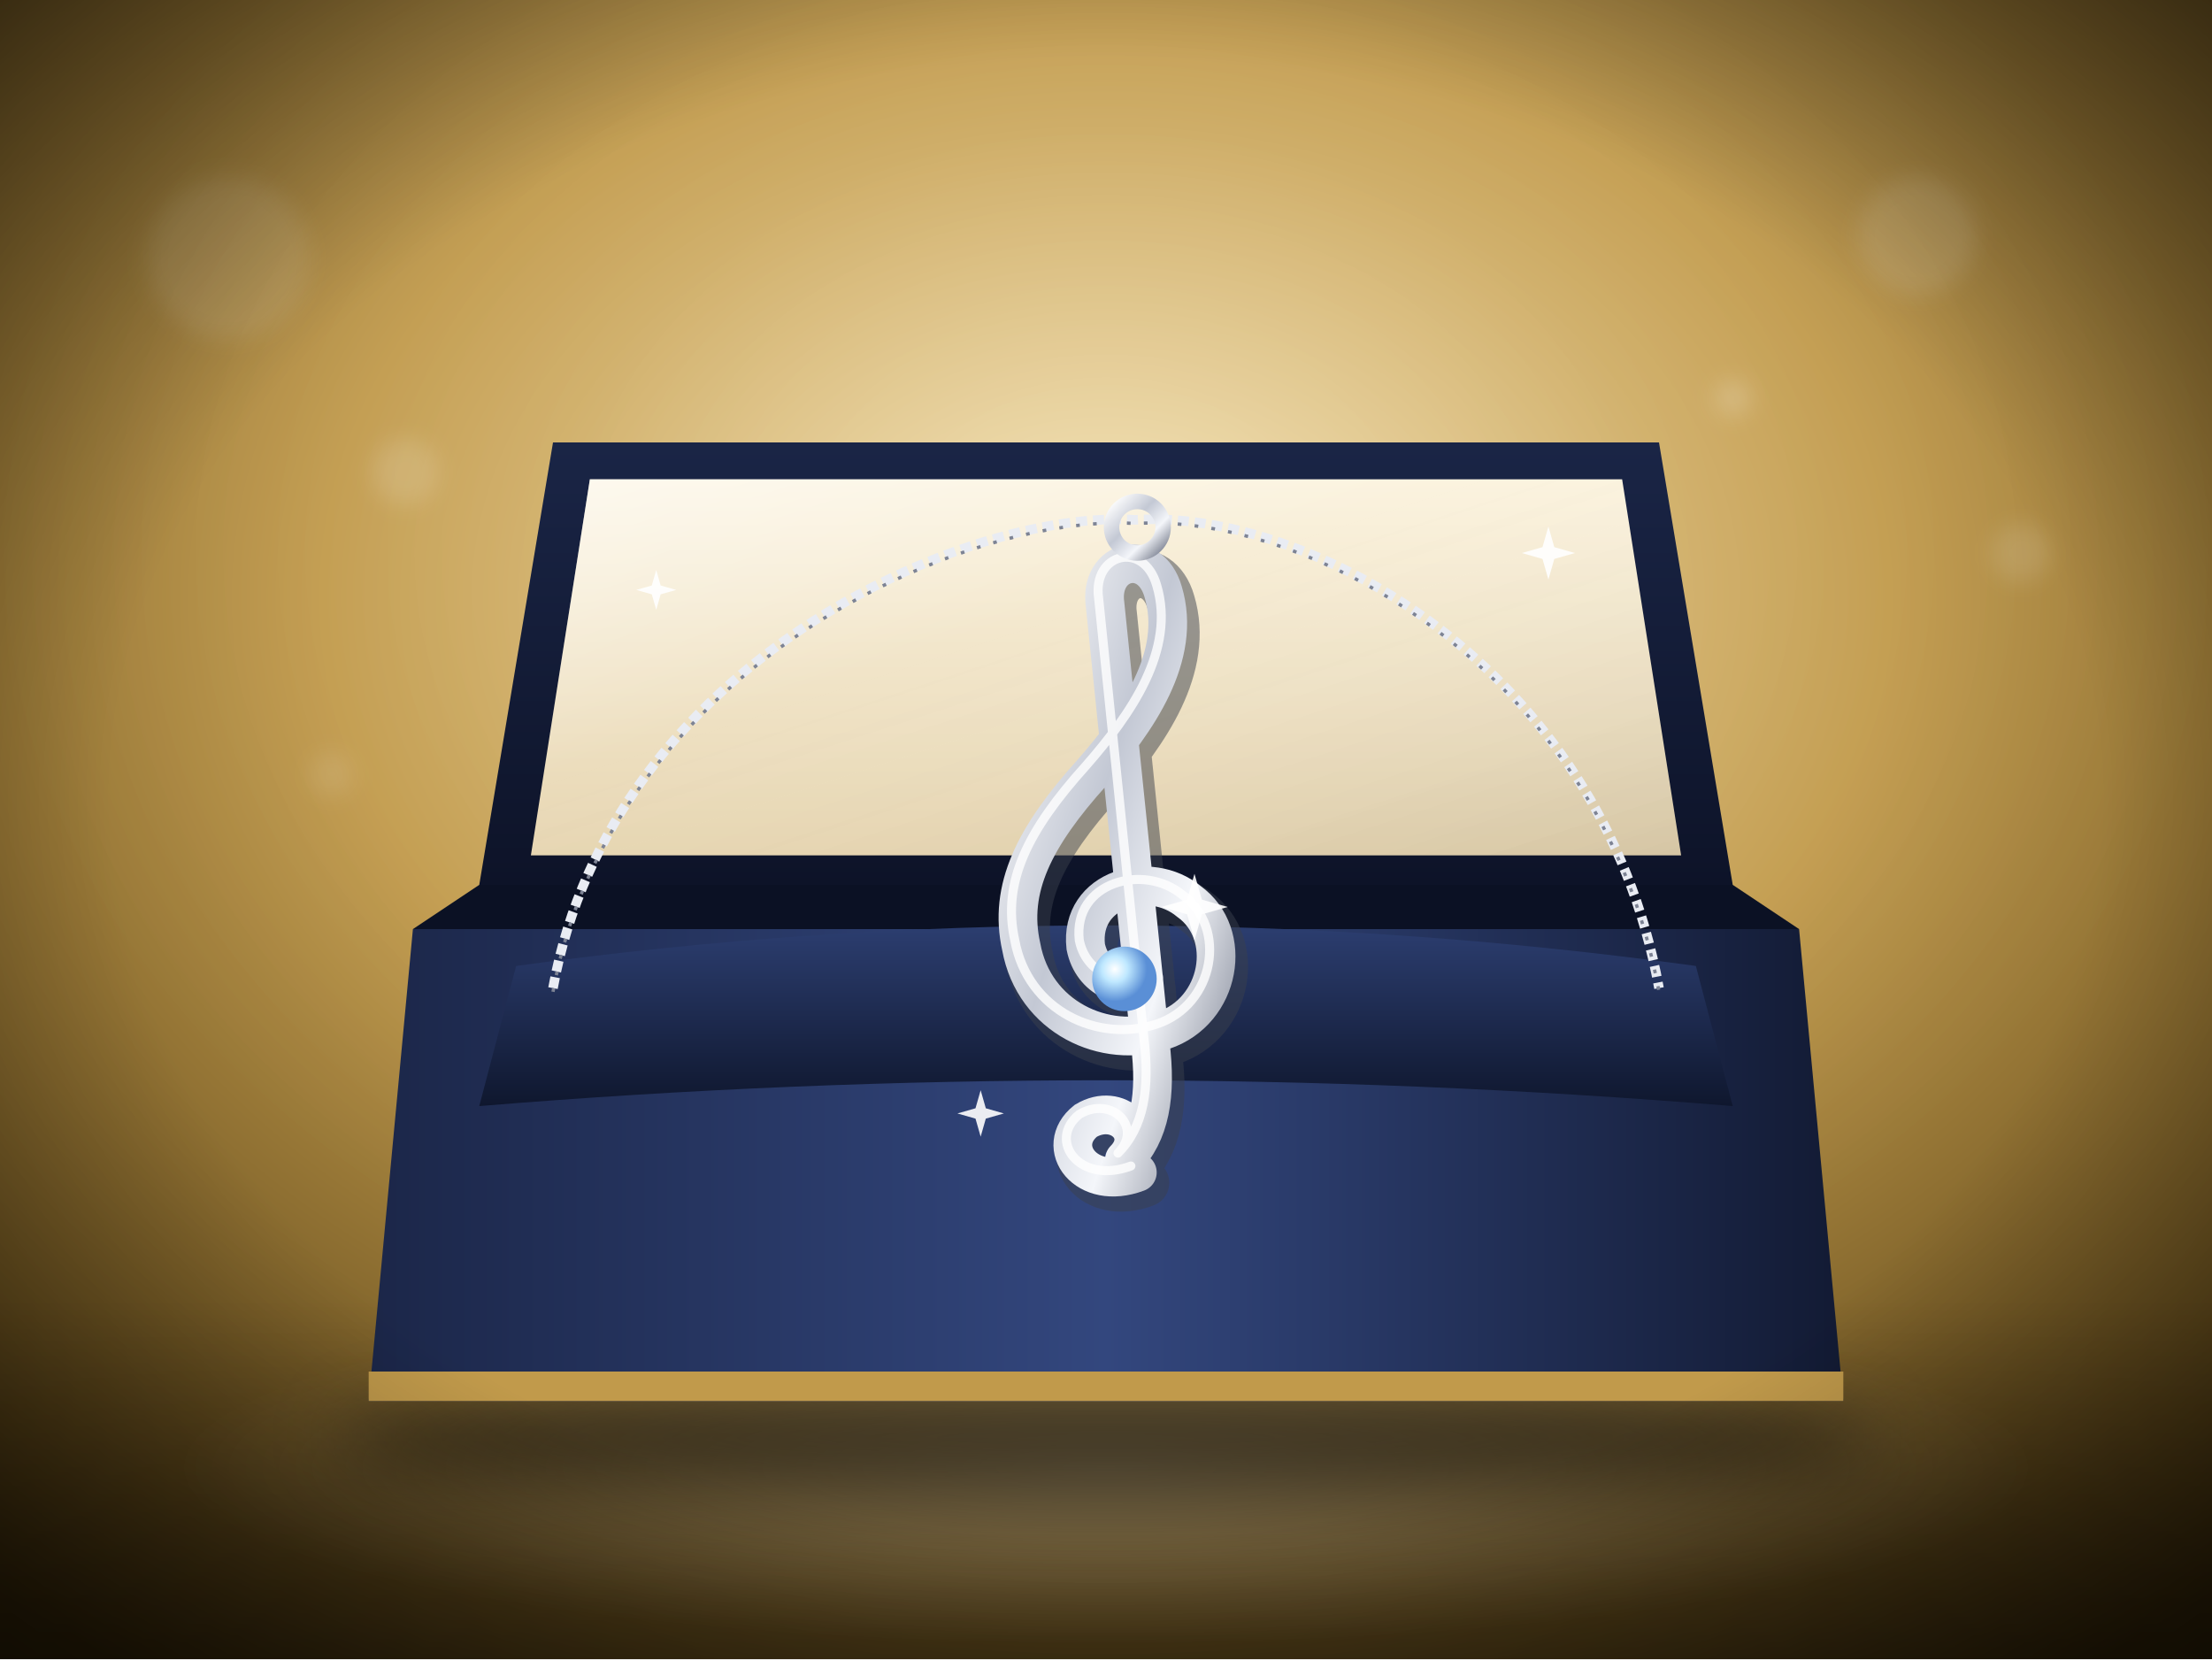
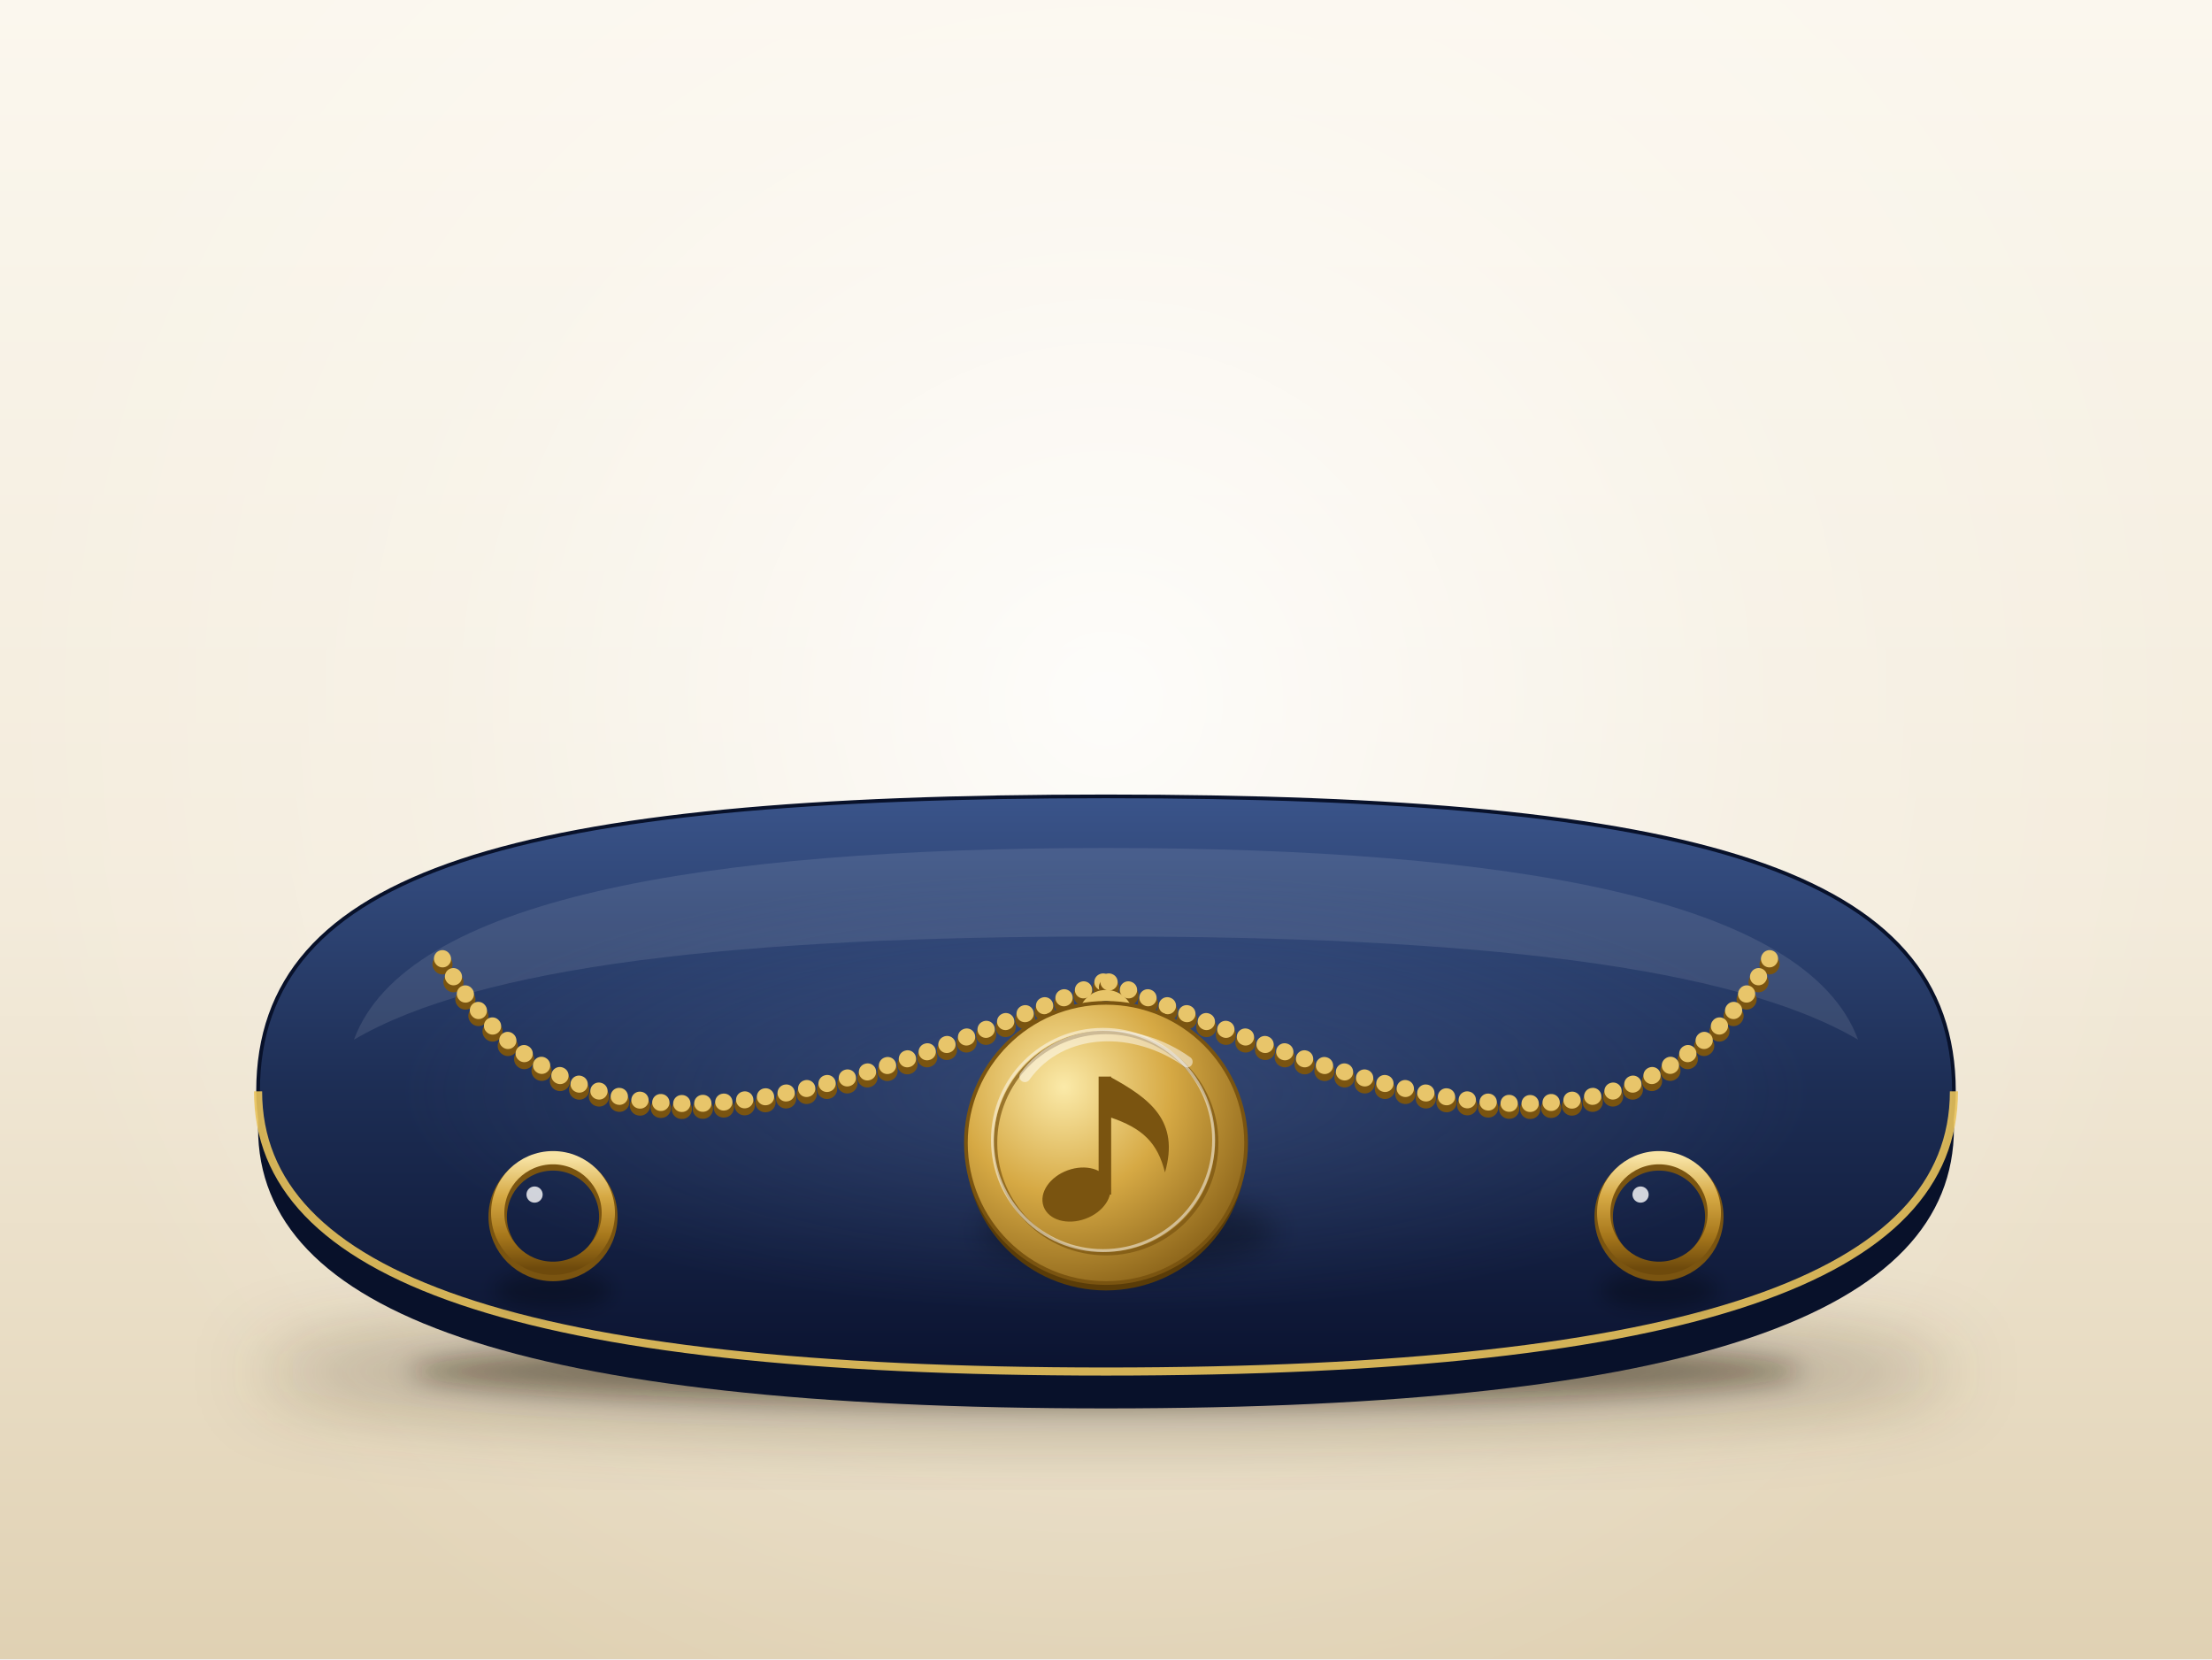
<svg xmlns="http://www.w3.org/2000/svg" viewBox="0 0 600 450" width="600" height="450" role="img">
  <defs>
-     <radialGradient id="r1" cx="0.5" cy="0.36" r="0.78">
-       <stop offset="0" stop-color="#f3dca2" />
-       <stop offset="0.45" stop-color="#c19a4b" />
-       <stop offset="1" stop-color="#3e2c0a" />
+     <linearGradient id="jewelry1" x1="0" y1="0" x2="0" y2="1">
+       <stop offset="0" stop-color="#4a4d58" />
+       <stop offset="0.25" stop-color="#23252c" />
+       <stop offset="0.7" stop-color="#0d0e12" />
+       <stop offset="1" stop-color="#050507" />
+     </linearGradient>
+     <linearGradient id="jewelry2" x1="0" y1="0" x2="1" y2="0">
+       <stop offset="0" stop-color="#050507" />
+       <stop offset="0.4" stop-color="#3a3d47" />
+       <stop offset="0.55" stop-color="#4b4e5a" />
+       <stop offset="1" stop-color="#0a0a0d" />
+     </linearGradient>
+     <linearGradient id="jewelry3" x1="0" y1="0" x2="1" y2="0">
+       <stop offset="0" stop-color="#7d818b" />
+       <stop offset="0.2" stop-color="#d9dce2" />
+       <stop offset="0.45" stop-color="#f6f7f9" />
+       <stop offset="0.7" stop-color="#b2b6bf" />
+       <stop offset="1" stop-color="#7a7e88" />
+     </linearGradient>
+     <linearGradient id="jewelry4" x1="0" y1="0" x2="0" y2="1">
+       <stop offset="0" stop-color="#f4f5f7" />
+       <stop offset="0.5" stop-color="#c3c6cd" />
+       <stop offset="1" stop-color="#868a94" />
+     </linearGradient>
+     <linearGradient id="jewelry5" x1="0" y1="0" x2="0" y2="1">
+       <stop offset="0" stop-color="#f7e3a4" />
+       <stop offset="0.35" stop-color="#d6a944" />
+       <stop offset="0.7" stop-color="#a8781c" />
+       <stop offset="1" stop-color="#6e4a0c" />
+     </linearGradient>
+     <linearGradient id="jewelry6" x1="0" y1="0" x2="1" y2="0">
+       <stop offset="0" stop-color="#7a5410" />
+       <stop offset="0.3" stop-color="#e8c56a" />
+       <stop offset="0.5" stop-color="#fbeaa9" />
+       <stop offset="0.75" stop-color="#c1912f" />
+       <stop offset="1" stop-color="#7a5410" />
+     </linearGradient>
+     <linearGradient id="jewelry7" x1="0" y1="0" x2="0" y2="1">
+       <stop offset="0" stop-color="#33497a" />
+       <stop offset="0.45" stop-color="#1d2e55" />
+       <stop offset="1" stop-color="#0d1730" />
+     </linearGradient>
+     <linearGradient id="jewelry8" x1="0" y1="0" x2="1" y2="0">
+       <stop offset="0" stop-color="#0d1730" />
+       <stop offset="0.5" stop-color="#2b4272" />
+       <stop offset="1" stop-color="#0d1730" />
+     </linearGradient>
+     <linearGradient id="jewelry9" x1="0" y1="0" x2="0" y2="1">
+       <stop offset="0" stop-color="#FBF7EE" />
+       <stop offset="0.55" stop-color="#F3EBDB" />
+       <stop offset="0.8" stop-color="#E9DDC5" />
+       <stop offset="1" stop-color="#E0D1B3" />
+     </linearGradient>
+     <radialGradient id="jewelry10" cx="300" cy="190" r="300" gradientUnits="userSpaceOnUse">
+       <stop offset="0" stop-color="#fff" stop-opacity="0.85" />
+       <stop offset="0.6" stop-color="#fff" stop-opacity="0.2" />
+       <stop offset="1" stop-color="#fff" stop-opacity="0" />
    </radialGradient>
-     <radialGradient id="r2" cx="0.5" cy="0.5" r="0.5">
-       <stop offset="0" stop-color="#ffffff" stop-opacity="0.3" />
-       <stop offset="0.5" stop-color="#ffffff" stop-opacity="0.08" />
-       <stop offset="1" stop-color="#ffffff" stop-opacity="0" />
-     </radialGradient>
-     <linearGradient id="l3" x1="0" y1="352" x2="0" y2="450" gradientUnits="userSpaceOnUse">
-       <stop offset="0" stop-color="#000" stop-opacity="0" />
-       <stop offset="1" stop-color="#000" stop-opacity="0.38" />
-     </linearGradient>
-     <radialGradient id="r4" cx="0.5" cy="0.5" r="0.5">
-       <stop offset="0" stop-color="#ffffff" stop-opacity="0.22" />
-       <stop offset="1" stop-color="#ffffff" stop-opacity="0" />
-     </radialGradient>
-     <filter id="f5" x="-50%" y="-50%" width="200%" height="200%">
-       <feGaussianBlur stdDeviation="3" />
-     </filter>
-     <filter id="f6" x="-50%" y="-50%" width="200%" height="200%">
+     <filter id="jewelry11" x="-50%" y="-50%" width="200%" height="200%">
      <feGaussianBlur stdDeviation="10" />
    </filter>
-     <linearGradient id="l7" x1="0" y1="0" x2="0" y2="1">
-       <stop offset="0" stop-color="#2c3e70" />
-       <stop offset="1" stop-color="#0f172e" />
+     <filter id="jewelry12" x="-50%" y="-50%" width="200%" height="200%">
+       <feGaussianBlur stdDeviation="3.5" />
+     </filter>
+     <linearGradient id="jewelry13" x1="0" y1="0" x2="0" y2="1">
+       <stop offset="0" stop-color="#3a548a" />
+       <stop offset="0.5" stop-color="#1d2e55" />
+       <stop offset="1" stop-color="#0b1330" />
    </linearGradient>
-     <linearGradient id="l8" x1="0" y1="0" x2="0" y2="1">
-       <stop offset="0" stop-color="#1a2546" />
-       <stop offset="1" stop-color="#0d1328" />
-     </linearGradient>
-     <linearGradient id="l9" x1="0" y1="0" x2="0" y2="1">
-       <stop offset="0" stop-color="#fbf3df" />
-       <stop offset="1" stop-color="#e7d6b2" />
-     </linearGradient>
-     <linearGradient id="l10" x1="0" y1="0" x2="1" y2="1">
-       <stop offset="0" stop-color="#fff" stop-opacity="0.5" />
-       <stop offset="0.4" stop-color="#fff" stop-opacity="0" />
-       <stop offset="1" stop-color="#000" stop-opacity="0.08" />
-     </linearGradient>
-     <linearGradient id="l11" x1="0" y1="0" x2="1" y2="0">
-       <stop offset="0" stop-color="#1b2648" />
-       <stop offset="0.5" stop-color="#33477e" />
-       <stop offset="1" stop-color="#121a33" />
-     </linearGradient>
-     <linearGradient id="l12" x1="0" y1="0" x2="1" y2="1">
-       <stop offset="0" stop-color="#ffffff" />
-       <stop offset="0.4" stop-color="#c3c8d4" />
-       <stop offset="0.7" stop-color="#f4f6fa" />
-       <stop offset="1" stop-color="#7c8292" />
-     </linearGradient>
-     <radialGradient id="r13" cx="0.35" cy="0.35" r="0.5">
-       <stop offset="0" stop-color="#ffffff" />
-       <stop offset="0.4" stop-color="#bfe8ff" />
-       <stop offset="1" stop-color="#5a8fd6" />
+     <radialGradient id="jewelry14" cx="0.5" cy="0.5" r="0.5">
+       <stop offset="0" stop-color="#6a85c0" stop-opacity="0.28" />
+       <stop offset="1" stop-color="#6a85c0" stop-opacity="0" />
    </radialGradient>
-     <radialGradient id="r14" cx="0.5" cy="0.48" r="0.72">
-       <stop offset="0" stop-color="#000" stop-opacity="0" />
-       <stop offset="0.62" stop-color="#000" stop-opacity="0" />
-       <stop offset="1" stop-color="#000" stop-opacity="0.55" />
+     <filter id="jewelry15" x="-50%" y="-50%" width="200%" height="200%">
+       <feGaussianBlur stdDeviation="4" />
+     </filter>
+     <radialGradient id="jewelry16" cx="0.35" cy="0.3" r="0.85">
+       <stop offset="0" stop-color="#fbeaa9" />
+       <stop offset="0.45" stop-color="#d6a944" />
+       <stop offset="1" stop-color="#7a5410" />
    </radialGradient>
+     <filter id="jewelry17" x="-50%" y="-50%" width="200%" height="200%">
+       <feGaussianBlur stdDeviation="2.5" />
+     </filter>
+     <filter id="jewelry18" x="-50%" y="-50%" width="200%" height="200%">
+       <feGaussianBlur stdDeviation="2.5" />
+     </filter>
  </defs>
-   <rect width="600" height="450" fill="url(#r1)" />
-   <ellipse cx="300" cy="150" rx="300" ry="230" fill="url(#r2)" />
-   <rect y="352" width="600" height="98" fill="url(#l3)" />
-   <ellipse cx="300" cy="398" rx="250" ry="48" fill="url(#r4)" />
-   <g filter="url(#f5)" fill="#fff">
-     <circle cx="62" cy="70" r="22" opacity="0.1" />
-     <circle cx="110" cy="128" r="9" opacity="0.14" />
-     <circle cx="520" cy="64" r="16" opacity="0.12" />
-     <circle cx="548" cy="150" r="8" opacity="0.12" />
-     <circle cx="470" cy="108" r="5" opacity="0.18" />
-     <circle cx="90" cy="210" r="6" opacity="0.1" />
+   <rect width="600" height="450" fill="url(#jewelry9)" />
+   <rect width="600" height="450" fill="url(#jewelry10)" />
+   <ellipse cx="300" cy="372" rx="230" ry="16" fill="#3b2a10" opacity="0.304" filter="url(#jewelry11)" />
+   <ellipse cx="300" cy="372" rx="188.6" ry="8.8" fill="#150e04" opacity="0.38" filter="url(#jewelry12)" />
+   <path d="M70,300 C70,240 140,222 300,222 C460,222 530,240 530,300 C530,350 460,376 300,376 C140,376 70,350 70,300 Z" fill="#08112a" transform="translate(0,6)" />
+   <path d="M70,296 C70,236 140,216 300,216 C460,216 530,236 530,296 C530,346 460,372 300,372 C140,372 70,346 70,296 Z" fill="url(#jewelry13)" stroke="#08112a" stroke-width="1" />
+   <path d="M96,282 C110,244 190,230 300,230 C410,230 490,244 504,282 C470,262 400,254 300,254 C200,254 130,262 96,282 Z" fill="#fff" opacity=".10" />
+   <ellipse cx="300" cy="296" rx="190" ry="60" fill="url(#jewelry14)" />
+   <path d="M70,296 C70,346 140,372 300,372 C460,372 530,346 530,296" fill="none" stroke="#e9c35c" stroke-width="2.2" opacity=".9" />
+   <path d="M120,260 C160,330 240,290 300,266" fill="none" stroke="#7a5410" stroke-width="5.4" stroke-linecap="round" stroke-dasharray="0.1 5.6" transform="translate(0,1.5)" />
+   <path d="M120,260 C160,330 240,290 300,266" fill="none" stroke="#e8c56a" stroke-width="4.6" stroke-linecap="round" stroke-dasharray="0.1 5.6" />
+   <path d="M480,260 C440,330 360,290 300,266" fill="none" stroke="#7a5410" stroke-width="5.4" stroke-linecap="round" stroke-dasharray="0.1 5.6" transform="translate(0,1.5)" />
+   <path d="M480,260 C440,330 360,290 300,266" fill="none" stroke="#e8c56a" stroke-width="4.6" stroke-linecap="round" stroke-dasharray="0.1 5.6" />
+   <ellipse cx="306" cy="334" rx="40" ry="10" fill="#000" opacity=".3" filter="url(#jewelry15)" />
+   <circle cx="300" cy="276" r="6" fill="none" stroke="#e8c56a" stroke-width="3" />
+   <circle cx="300" cy="312" r="38" fill="#5a3c08" />
+   <circle cx="300" cy="310" r="38" fill="url(#jewelry16)" stroke="#7a5410" stroke-width="1" />
+   <circle cx="300" cy="310" r="30" fill="none" stroke="#7a5410" stroke-width="1" opacity=".7" />
+   <circle cx="300" cy="310" r="30" fill="none" stroke="#fff" stroke-width=".8" opacity=".5" transform="translate(-.8,-.8)" />
+   <g fill="#7a5410" stroke="#7a5410">
+     <ellipse cx="292" cy="324" rx="9" ry="6.5" transform="rotate(-20 292 324)" />
+     <rect x="298" y="292" width="3.4" height="32" stroke="none" />
+     <path d="M301,292 C312,298 320,304 316,318 C314,310 310,306 301,303 Z" stroke="none" />
  </g>
-   <ellipse cx="300" cy="390" rx="210" ry="18" fill="#000" opacity="0.55" filter="url(#f6)" />
-   <path d="M150,120 L450,120 L470,240 L130,240 Z" fill="url(#l8)" />
-   <path d="M160,130 L440,130 L456,232 L144,232 Z" fill="url(#l9)" />
-   <path d="M160,130 L440,130 L456,232 L144,232 Z" fill="url(#l10)" />
-   <polygon points="112.0,252.0 488.0,252.0 500.0,380.0 100.0,380.0" fill="url(#l11)" />
-   <polygon points="130.0,240.0 470.0,240.0 488.0,252.0 112.0,252.0" fill="#0b1124" />
-   <path d="M140,262 Q300,240 460,262 L470,300 Q300,286 130,300 Z" fill="url(#l7)" />
-   <rect x="100" y="372" width="400" height="8" fill="#c19a4b" />
-   <path d="M150,268 C166,180 262,138 308,141 C354,138 434,180 450,268" fill="none" stroke="#e9ecf3" stroke-width="2.6" stroke-dasharray="3 1.6" />
-   <path d="M150,268 C166,180 262,138 308,141 C354,138 434,180 450,268" fill="none" stroke="#7d8394" stroke-width=".9" stroke-dasharray="1 3.6" transform="translate(0 1)" />
-   <g transform="translate(270 150) scale(1.75)">
-     <path d="M22,96 C14,99 9,92 14,88 C19,85 24,90 20,94 M20,94 C24,90 25,84 24,76 L17,8 C16,1 24,-1 26,6 C29,16 22,26 15,34 C6,44 2,52 4,61 C6,72 17,77 26,74 C35,71 37,59 30,54 C24,49 13,52 14,61 C15,66 20,68 23,66" fill="none" stroke="#3a3f4c" stroke-width="7.5" stroke-linecap="round" transform="translate(1.2 1.6)" opacity=".5" />
-     <path d="M22,96 C14,99 9,92 14,88 C19,85 24,90 20,94 M20,94 C24,90 25,84 24,76 L17,8 C16,1 24,-1 26,6 C29,16 22,26 15,34 C6,44 2,52 4,61 C6,72 17,77 26,74 C35,71 37,59 30,54 C24,49 13,52 14,61 C15,66 20,68 23,66" fill="none" stroke="url(#l12)" stroke-width="6" stroke-linecap="round" />
-     <path d="M22,96 C14,99 9,92 14,88 C19,85 24,90 20,94 M20,94 C24,90 25,84 24,76 L17,8 C16,1 24,-1 26,6 C29,16 22,26 15,34 C6,44 2,52 4,61 C6,72 17,77 26,74 C35,71 37,59 30,54 C24,49 13,52 14,61 C15,66 20,68 23,66" fill="none" stroke="#fff" stroke-width="1.4" stroke-linecap="round" opacity=".8" transform="translate(-1 -1)" />
-     <circle cx="22" cy="-4" r="4" fill="none" stroke="url(#l12)" stroke-width="2.4" />
-     <circle cx="20" cy="66" r="5" fill="url(#r13)" />
-   </g>
-   <g transform="translate(324 246) scale(1)" opacity=".9">
-     <path d="M0,-9 L2,-2 L9,0 L2,2 L0,9 L-2,2 L-9,0 L-2,-2Z" fill="#fff" />
-   </g>
-   <g transform="translate(266 302) scale(0.7)" opacity=".9">
-     <path d="M0,-9 L2,-2 L9,0 L2,2 L0,9 L-2,2 L-9,0 L-2,-2Z" fill="#fff" />
-   </g>
-   <g transform="translate(420 150) scale(0.8)" opacity=".9">
-     <path d="M0,-9 L2,-2 L9,0 L2,2 L0,9 L-2,2 L-9,0 L-2,-2Z" fill="#fff" />
-   </g>
-   <g transform="translate(178 160) scale(0.6)" opacity=".9">
-     <path d="M0,-9 L2,-2 L9,0 L2,2 L0,9 L-2,2 L-9,0 L-2,-2Z" fill="#fff" />
-   </g>
-   <rect width="600" height="450" fill="url(#r14)" />
+   <path d="M278,292 C288,278 308,278 322,288" fill="none" stroke="#fff" stroke-width="3" stroke-linecap="round" opacity=".5" />
+   <ellipse cx="150" cy="350" rx="16" ry="5" fill="#000" opacity=".3" filter="url(#jewelry17)" />
+   <circle cx="150" cy="330" r="15" fill="none" stroke="#7a5410" stroke-width="5" />
+   <circle cx="150" cy="329" r="15" fill="none" stroke="url(#jewelry5)" stroke-width="3.6" />
+   <circle cx="145" cy="324" r="2.2" fill="#fff" opacity=".8" />
+   <ellipse cx="450" cy="350" rx="16" ry="5" fill="#000" opacity=".3" filter="url(#jewelry18)" />
+   <circle cx="450" cy="330" r="15" fill="none" stroke="#7a5410" stroke-width="5" />
+   <circle cx="450" cy="329" r="15" fill="none" stroke="url(#jewelry5)" stroke-width="3.6" />
+   <circle cx="445" cy="324" r="2.2" fill="#fff" opacity=".8" />
</svg>
